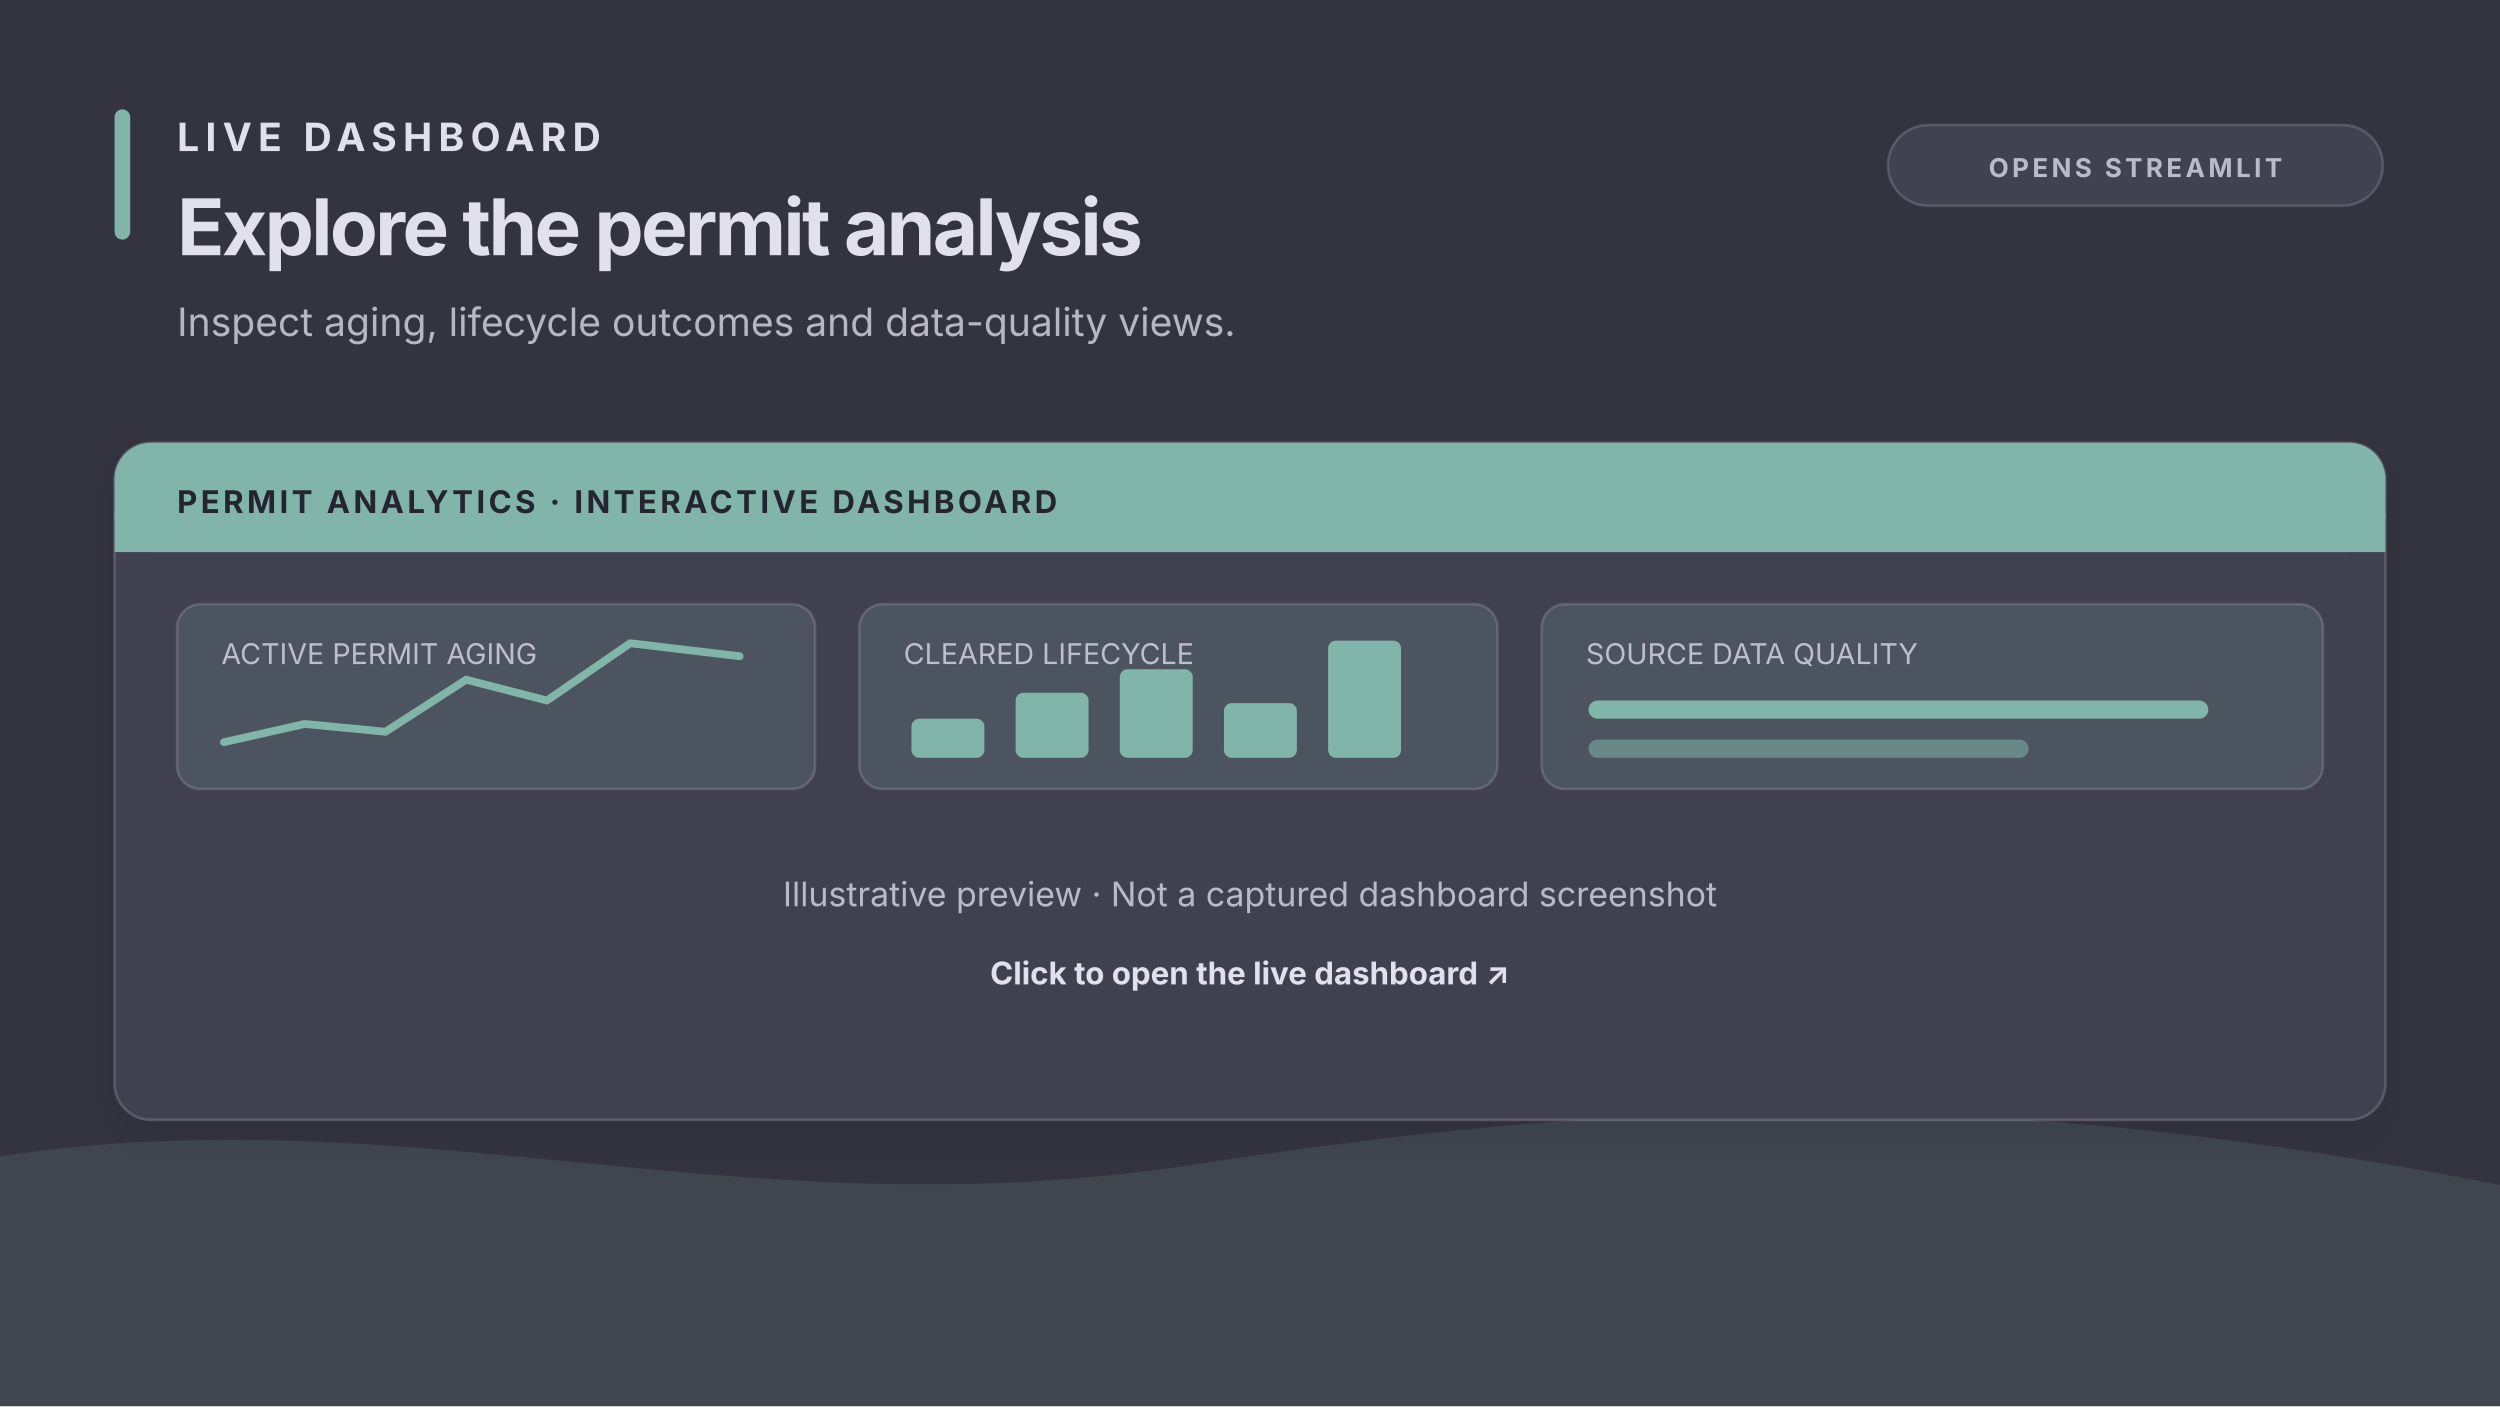
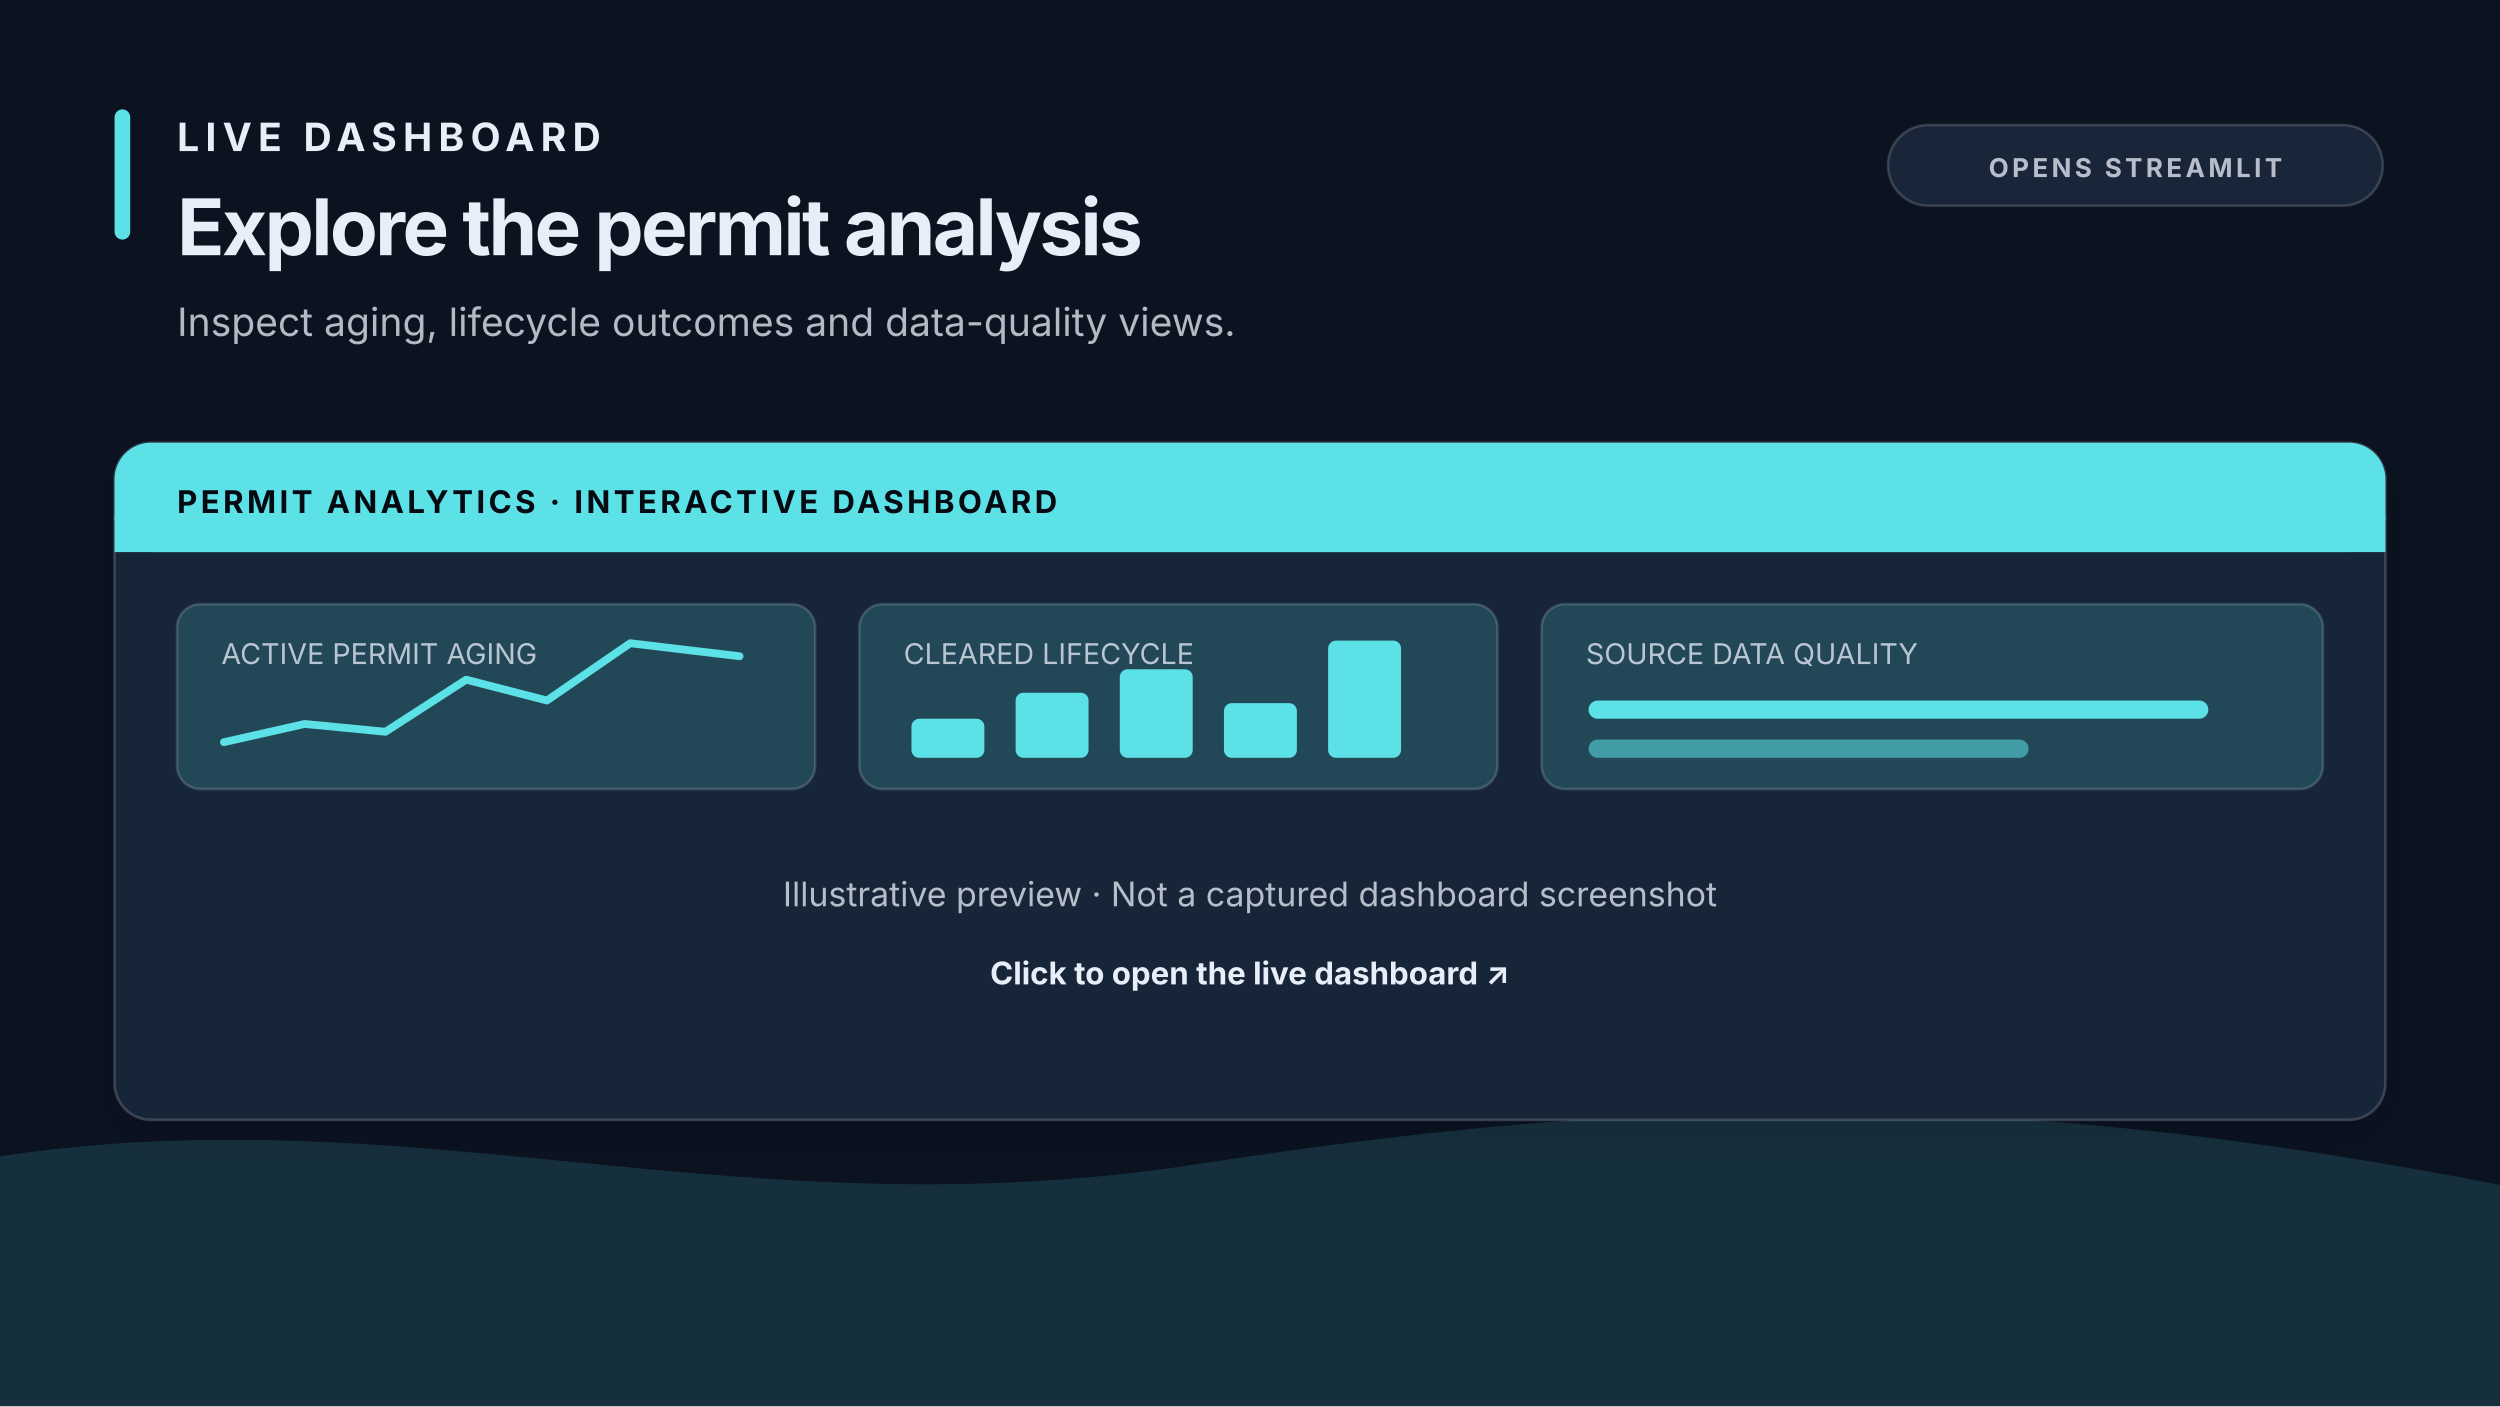
<svg xmlns="http://www.w3.org/2000/svg" width="960" height="540" viewBox="0 0 960 540" role="img">
  <defs>
    <linearGradient id="bg" x1="0" y1="0" x2="1" y2="1">
-       <stop offset="0%" stop-color="#343440" />
-       <stop offset="100%" stop-color="#343440" />
+       <stop offset="0%" stop-color="#0B1220" />
+       <stop offset="100%" stop-color="#0B1220" />
    </linearGradient>
    <filter id="shadow" x="-15%" y="-20%" width="130%" height="145%">
-       <feDropShadow dx="0" dy="6" stdDeviation="7" flood-color="#25252F" flood-opacity="0.08" />
+       <feDropShadow dx="0" dy="6" stdDeviation="7" flood-color="#050A12" flood-opacity="0.08" />
    </filter>
  </defs>
  <rect width="960" height="540" rx="0" fill="url(#bg)" />
-   <path d="M0 444 C160 420 285 474 460 447 S770 418 960 455 L960 540 L0 540 Z" fill="#82B5AA" opacity="0.14" />
-   <rect x="44" y="42" width="6" height="50" rx="3" fill="#82B5AA" />
-   <text x="68" y="58" font-family="Inter, Arial, sans-serif" font-size="15" letter-spacing="2.4" font-weight="700" fill="#E3E0ED">LIVE DASHBOARD</text>
-   <text x="68" y="98" font-family="Inter, Arial, sans-serif" font-size="30" font-weight="700" letter-spacing="-1" fill="#E3E0ED">Explore the permit analysis</text>
-   <text x="68" y="129" font-family="Inter, Arial, sans-serif" font-size="15" fill="#E3E0ED" opacity="0.76">Inspect aging, lifecycle outcomes and data-quality views.</text>
-   <rect x="725" y="48" width="190" height="31" rx="15.5" fill="#41414F" stroke="#E3E0ED" stroke-opacity="0.18" />
-   <text x="820" y="68" text-anchor="middle" font-family="Inter, Arial, sans-serif" font-size="10" letter-spacing="1.3" font-weight="700" fill="#E3E0ED" opacity="0.76">OPENS STREAMLIT</text>
+   <path d="M0 444 C160 420 285 474 460 447 S770 418 960 455 L960 540 L0 540 Z" fill="#5CE1E6" opacity="0.14" />
+   <rect x="44" y="42" width="6" height="50" rx="3" fill="#5CE1E6" />
+   <text x="68" y="58" font-family="Inter, Arial, sans-serif" font-size="15" letter-spacing="2.4" font-weight="700" fill="#E8EEF7">LIVE DASHBOARD</text>
+   <text x="68" y="98" font-family="Inter, Arial, sans-serif" font-size="30" font-weight="700" letter-spacing="-1" fill="#E8EEF7">Explore the permit analysis</text>
+   <text x="68" y="129" font-family="Inter, Arial, sans-serif" font-size="15" fill="#E8EEF7" opacity="0.76">Inspect aging, lifecycle outcomes and data-quality views.</text>
+   <rect x="725" y="48" width="190" height="31" rx="15.5" fill="#192538" stroke="#E8EEF7" stroke-opacity="0.18" />
+   <text x="820" y="68" text-anchor="middle" font-family="Inter, Arial, sans-serif" font-size="10" letter-spacing="1.3" font-weight="700" fill="#E8EEF7" opacity="0.76">OPENS STREAMLIT</text>
  <g>
-     <rect x="44" y="170" width="872" height="260" rx="14" fill="#41414F" stroke="#E3E0ED" stroke-opacity="0.18" filter="url(#shadow)" />
-     <rect x="44" y="170" width="872" height="42" rx="14" fill="#82B5AA" />
-     <rect x="44" y="198" width="872" height="14" fill="#82B5AA" />
-     <text x="68" y="197" font-family="Inter, Arial, sans-serif" font-size="12" letter-spacing="1.3" font-weight="700" fill="#25252F">PERMIT ANALYTICS · INTERACTIVE DASHBOARD</text>
-     <rect x="68" y="232" width="245" height="71" rx="9" fill="#82B5AA" fill-opacity="0.18" stroke="#E3E0ED" stroke-opacity="0.18" />
-     <text x="85" y="255" font-family="Inter, Arial, sans-serif" font-size="11" fill="#E3E0ED" opacity="0.76">ACTIVE PERMIT AGING</text>
-     <path d="M86 285 L117 278 L148 281 L179 261 L210 269 L242 247 L284 252" fill="none" stroke="#82B5AA" stroke-width="3" stroke-linejoin="round" stroke-linecap="round" />
-     <rect x="330" y="232" width="245" height="71" rx="9" fill="#82B5AA" fill-opacity="0.18" stroke="#E3E0ED" stroke-opacity="0.18" />
-     <text x="347" y="255" font-family="Inter, Arial, sans-serif" font-size="11" fill="#E3E0ED" opacity="0.76">CLEARED LIFECYCLE</text>
-     <g fill="#82B5AA">
+     <rect x="44" y="170" width="872" height="260" rx="14" fill="#192538" stroke="#E8EEF7" stroke-opacity="0.18" filter="url(#shadow)" />
+     <rect x="44" y="170" width="872" height="42" rx="14" fill="#5CE1E6" />
+     <rect x="44" y="198" width="872" height="14" fill="#5CE1E6" />
+     <text x="68" y="197" font-family="Inter, Arial, sans-serif" font-size="12" letter-spacing="1.3" font-weight="700" fill="#050A12">PERMIT ANALYTICS · INTERACTIVE DASHBOARD</text>
+     <rect x="68" y="232" width="245" height="71" rx="9" fill="#5CE1E6" fill-opacity="0.18" stroke="#E8EEF7" stroke-opacity="0.18" />
+     <text x="85" y="255" font-family="Inter, Arial, sans-serif" font-size="11" fill="#E8EEF7" opacity="0.76">ACTIVE PERMIT AGING</text>
+     <path d="M86 285 L117 278 L148 281 L179 261 L210 269 L242 247 L284 252" fill="none" stroke="#5CE1E6" stroke-width="3" stroke-linejoin="round" stroke-linecap="round" />
+     <rect x="330" y="232" width="245" height="71" rx="9" fill="#5CE1E6" fill-opacity="0.18" stroke="#E8EEF7" stroke-opacity="0.18" />
+     <text x="347" y="255" font-family="Inter, Arial, sans-serif" font-size="11" fill="#E8EEF7" opacity="0.76">CLEARED LIFECYCLE</text>
+     <g fill="#5CE1E6">
      <rect x="350" y="276" width="28" height="15" rx="3" />
      <rect x="390" y="266" width="28" height="25" rx="3" />
      <rect x="430" y="257" width="28" height="34" rx="3" />
      <rect x="470" y="270" width="28" height="21" rx="3" />
      <rect x="510" y="246" width="28" height="45" rx="3" />
    </g>
-     <rect x="592" y="232" width="300" height="71" rx="9" fill="#82B5AA" fill-opacity="0.18" stroke="#E3E0ED" stroke-opacity="0.18" />
-     <text x="609" y="255" font-family="Inter, Arial, sans-serif" font-size="11" fill="#E3E0ED" opacity="0.76">SOURCE DATA QUALITY</text>
-     <g fill="#82B5AA">
+     <rect x="592" y="232" width="300" height="71" rx="9" fill="#5CE1E6" fill-opacity="0.18" stroke="#E8EEF7" stroke-opacity="0.18" />
+     <text x="609" y="255" font-family="Inter, Arial, sans-serif" font-size="11" fill="#E8EEF7" opacity="0.76">SOURCE DATA QUALITY</text>
+     <g fill="#5CE1E6">
      <rect x="610" y="269" width="238" height="7" rx="3.5" />
      <rect x="610" y="284" width="169" height="7" rx="3.5" opacity=".55" />
    </g>
-     <text x="480" y="348" text-anchor="middle" font-family="Inter, Arial, sans-serif" font-size="13" fill="#E3E0ED" opacity="0.76">Illustrative preview · Not a captured dashboard screenshot</text>
-     <text x="480" y="378" text-anchor="middle" font-family="Inter, Arial, sans-serif" font-size="12" font-weight="700" fill="#E3E0ED">Click to open the live dashboard ↗</text>
+     <text x="480" y="348" text-anchor="middle" font-family="Inter, Arial, sans-serif" font-size="13" fill="#E8EEF7" opacity="0.76">Illustrative preview · Not a captured dashboard screenshot</text>
+     <text x="480" y="378" text-anchor="middle" font-family="Inter, Arial, sans-serif" font-size="12" font-weight="700" fill="#E8EEF7">Click to open the live dashboard ↗</text>
  </g>
</svg>
